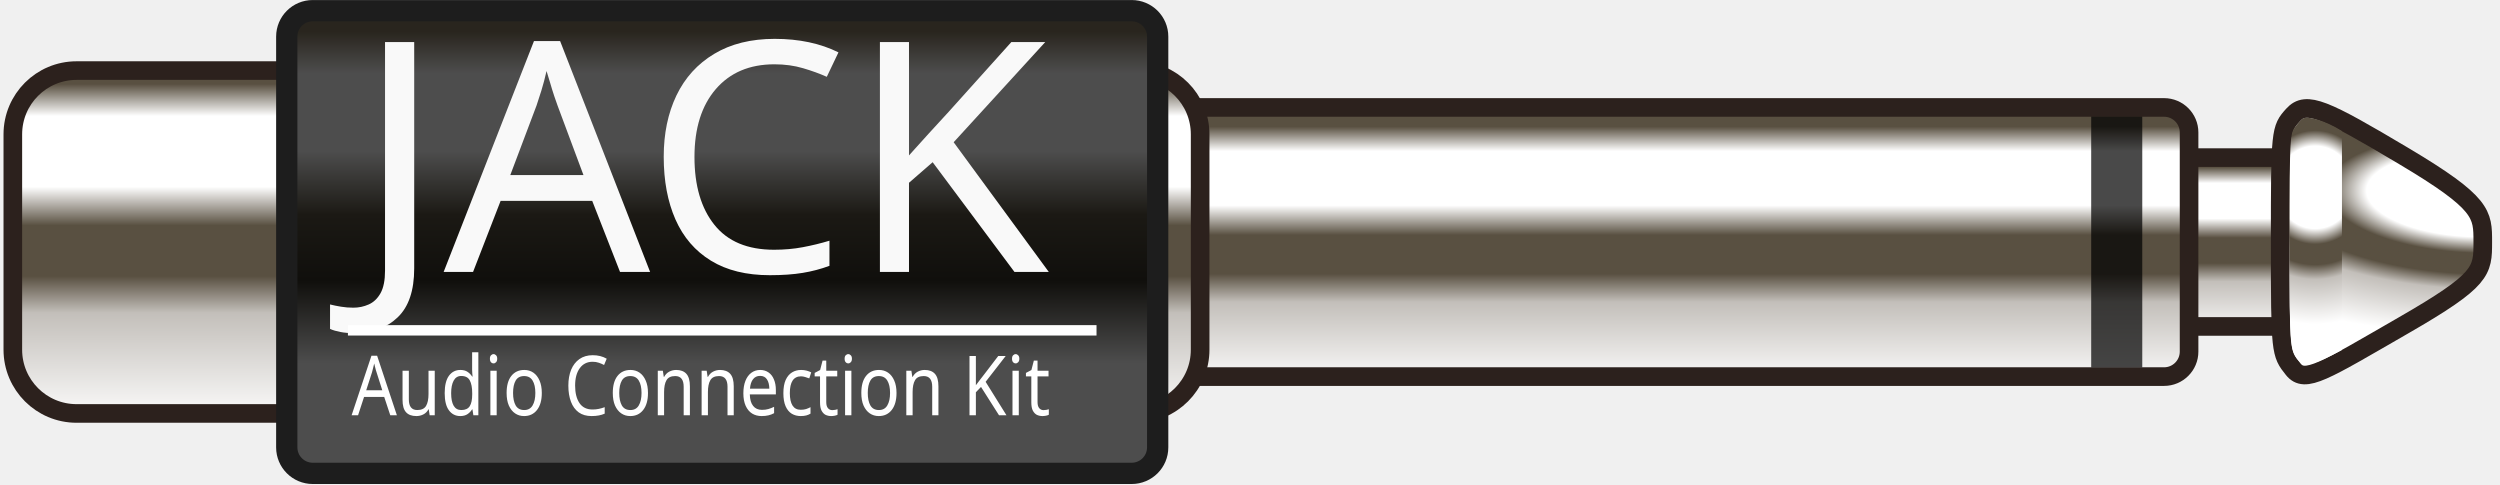
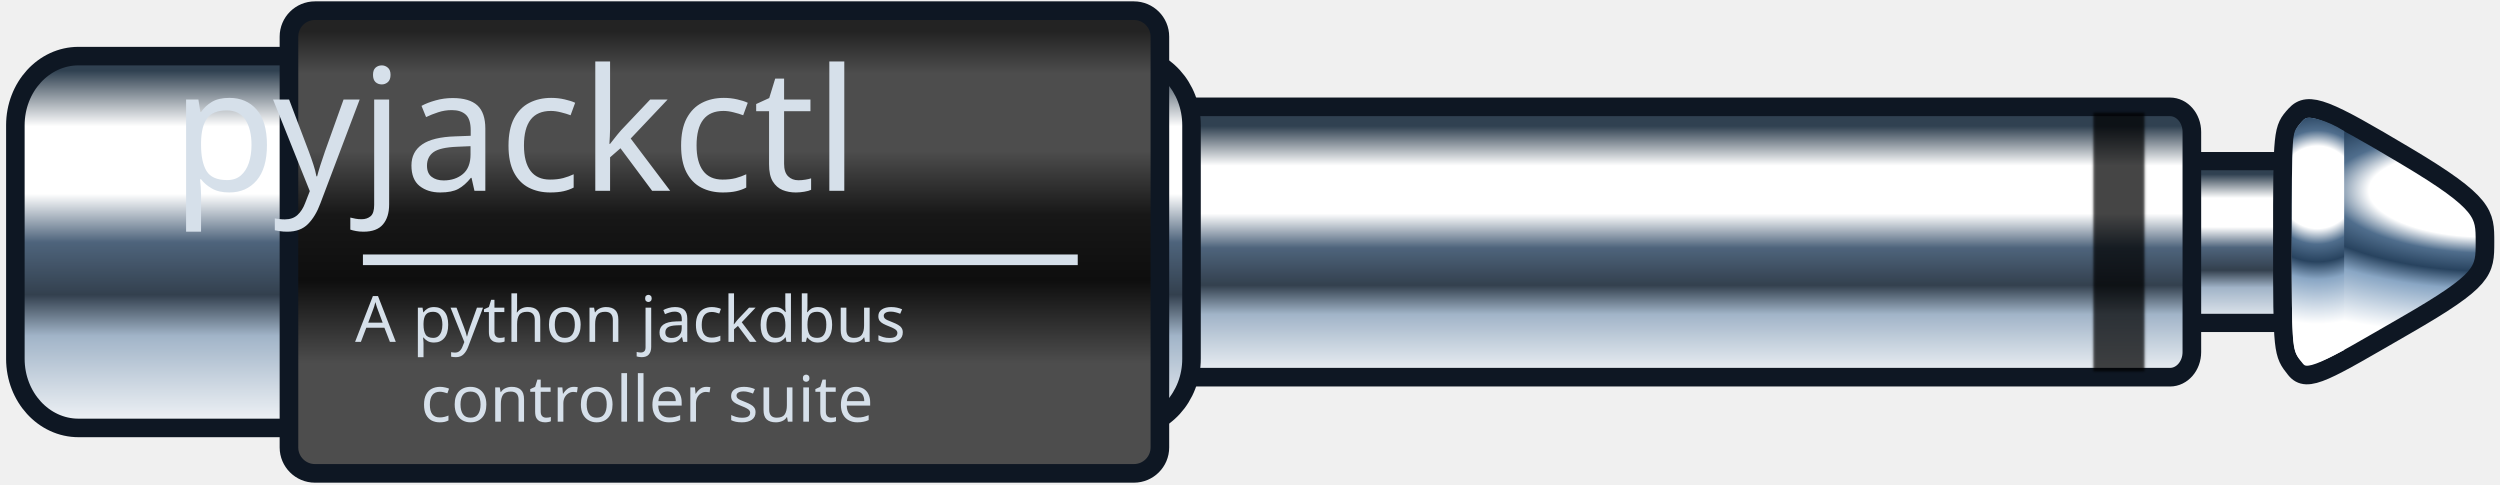
<svg xmlns="http://www.w3.org/2000/svg" xmlns:xlink="http://www.w3.org/1999/xlink" width="470" height="91" id="svg2" version="1.0">
  <defs id="defs4">
+     <linearGradient id="linearGradient5324">
+       <stop style="stop-color:#ffffff;stop-opacity:1;" offset="0" id="stop5328" />
+       <stop id="stop5330" offset="0.302" style="stop-color:#ffffff;stop-opacity:1;" />
+       <stop style="stop-color:#506e8d;stop-opacity:1;" offset="0.416" id="stop5332" />
+       <stop id="stop5334" offset="0.545" style="stop-color:#28435f;stop-opacity:1;" />
+       <stop style="stop-color:#89a6c4;stop-opacity:1;" offset="0.673" id="stop5336" />
+       <stop id="stop5338" offset="1" style="stop-color:#ffffff;stop-opacity:1;" />
+     </linearGradient>
+     <linearGradient id="linearGradient5308">
+       <stop style="stop-color:#ffffff;stop-opacity:1;" offset="0" id="stop5312" />
+       <stop id="stop5314" offset="0.302" style="stop-color:#ffffff;stop-opacity:1;" />
+       <stop style="stop-color:#477cb4;stop-opacity:1;" offset="0.416" id="stop5316" />
+       <stop id="stop5318" offset="0.565" style="stop-color:#1d538c;stop-opacity:1;" />
+       <stop style="stop-color:#70a5dc;stop-opacity:1;" offset="0.673" id="stop5320" />
+       <stop id="stop5322" offset="1" style="stop-color:#ffffff;stop-opacity:1;" />
+     </linearGradient>
    <linearGradient id="linearGradient15916">
      <stop style="stop-color:#ffffff;stop-opacity:1;" offset="0" id="stop15920" />
      <stop id="stop15922" offset="0.302" style="stop-color:#ffffff;stop-opacity:1;" />
      <stop style="stop-color:#595041;stop-opacity:1;" offset="0.416" id="stop15924" />
      <stop id="stop15926" offset="0.565" style="stop-color:#595041;stop-opacity:1;" />
      <stop style="stop-color:#c3bfba;stop-opacity:1;" offset="0.673" id="stop15928" />
      <stop id="stop15930" offset="1" style="stop-color:#ffffff;stop-opacity:1;" />
    </linearGradient>
    <linearGradient id="linearGradient9075">
-       <stop id="stop9077" offset="0" style="stop-color:#29251e;stop-opacity:1;" />
+       <stop id="stop9077" offset="0" style="stop-color:#232323;stop-opacity:1;" />
      <stop style="stop-color:#4d4d4d;stop-opacity:1;" offset="0.094" id="stop9079" />
      <stop id="stop9081" offset="0.271" style="stop-color:#4d4d4d;stop-opacity:1;" />
-       <stop style="stop-color:#1b1914;stop-opacity:1;" offset="0.416" id="stop9083" />
-       <stop id="stop9085" offset="0.565" style="stop-color:#100f0c;stop-opacity:1;" />
+       <stop style="stop-color:#171717;stop-opacity:1;" offset="0.416" id="stop9083" />
+       <stop id="stop9085" offset="0.565" style="stop-color:#0e0e0e;stop-opacity:1;" />
      <stop style="stop-color:#4d4d4d;stop-opacity:1;" offset="0.753" id="stop10078" />
      <stop id="stop9087" offset="1" style="stop-color:#4d4d4d;stop-opacity:1;" />
    </linearGradient>
    <linearGradient id="linearGradient9051">
-       <stop style="stop-color:#595041;stop-opacity:1;" offset="0" id="stop9053" />
-       <stop id="stop9059" offset="0.094" style="stop-color:#ffffff;stop-opacity:1;" />
-       <stop style="stop-color:#ffffff;stop-opacity:1;" offset="0.302" id="stop9061" />
-       <stop id="stop9063" offset="0.416" style="stop-color:#595041;stop-opacity:1;" />
-       <stop style="stop-color:#595041;stop-opacity:1;" offset="0.565" id="stop9065" />
-       <stop id="stop10076" offset="0.673" style="stop-color:#c3bfba;stop-opacity:1;" />
+       <stop style="stop-color:#304151;stop-opacity:1;" offset="0" id="stop9053" />
+       <stop id="stop9059" offset="0.151" style="stop-color:#ffffff;stop-opacity:1;" />
+       <stop style="stop-color:#ffffff;stop-opacity:1;" offset="0.334" id="stop9061" />
+       <stop id="stop9063" offset="0.465" style="stop-color:#4e647c;stop-opacity:1;" />
+       <stop style="stop-color:#33404e;stop-opacity:1;" offset="0.608" id="stop9065" />
+       <stop id="stop10076" offset="0.719" style="stop-color:#a1b4c8;stop-opacity:1;" />
      <stop style="stop-color:#ffffff;stop-opacity:1;" offset="1" id="stop9055" />
    </linearGradient>
    <linearGradient id="linearGradient9041">
      <stop style="stop-color:#254351;stop-opacity:1;" offset="0" id="stop9043" />
      <stop style="stop-color:#254351;stop-opacity:0;" offset="1" id="stop9045" />
    </linearGradient>
-     <linearGradient xlink:href="#linearGradient9051" id="linearGradient9057" x1="319.948" y1="23.807" x2="319.948" y2="72.805" gradientUnits="userSpaceOnUse" />
-     <linearGradient xlink:href="#linearGradient9075" id="linearGradient9073" x1="132.296" y1="5.979" x2="132.296" y2="88.767" gradientUnits="userSpaceOnUse" />
-     <linearGradient xlink:href="#linearGradient9051" id="linearGradient9095" x1="37.252" y1="15.8" x2="37.252" y2="79.733" gradientUnits="userSpaceOnUse" />
-     <linearGradient xlink:href="#linearGradient9051" id="linearGradient9103" x1="418.995" y1="31.425" x2="418.995" y2="63.371" gradientUnits="userSpaceOnUse" />
-     <radialGradient xlink:href="#linearGradient15916" id="radialGradient11055" cx="150.594" cy="-45.508" fx="150.594" fy="-45.508" r="21.598" gradientTransform="matrix(-2.972719,-0.1134471,4.5524845e-2,-1.192911,602.5064,-95.61434)" gradientUnits="userSpaceOnUse" />
-     <radialGradient xlink:href="#linearGradient15916" id="radialGradient15914" gradientUnits="userSpaceOnUse" gradientTransform="matrix(1.121661,2.3638849e-3,-2.5079147e-3,1.189988,256.21,87.80956)" cx="159.525" cy="-44.516" fx="159.525" fy="-44.516" r="21.598" />
+     <filter id="filter8339">
+       <feGaussianBlur stdDeviation="0.29" id="feGaussianBlur8341" />
+     </filter>
+     <linearGradient xlink:href="#linearGradient9051" id="linearGradient9436" gradientUnits="userSpaceOnUse" x1="420.389" y1="32.2" x2="420.389" y2="63.159" gradientTransform="matrix(1.00225,0,0,0.9583241,-0.9460196,1.896253)" />
+     <linearGradient xlink:href="#linearGradient9051" id="linearGradient9438" gradientUnits="userSpaceOnUse" gradientTransform="matrix(0.8744703,0,0,1.004346,51.7712,-0.1977613)" x1="319.948" y1="23.807" x2="319.948" y2="72.805" />
+     <linearGradient xlink:href="#linearGradient9051" id="linearGradient9440" gradientUnits="userSpaceOnUse" gradientTransform="matrix(0.9906026,0,0,1.084429,8.6764696e-2,-3.841525)" x1="37.252" y1="15.8" x2="37.252" y2="79.733" />
+     <linearGradient xlink:href="#linearGradient9075" id="linearGradient9442" gradientUnits="userSpaceOnUse" x1="132.296" y1="5.979" x2="132.296" y2="88.767" />
+     <radialGradient xlink:href="#linearGradient5324" id="radialGradient9444" gradientUnits="userSpaceOnUse" gradientTransform="matrix(-2.972719,-0.1134471,4.5524845e-2,-1.192911,602.5064,-95.61434)" cx="150.594" cy="-45.508" fx="150.594" fy="-45.508" r="21.598" />
+     <radialGradient xlink:href="#linearGradient5324" id="radialGradient9446" gradientUnits="userSpaceOnUse" gradientTransform="matrix(1.121661,2.3638849e-3,-2.5079147e-3,1.189988,256.21,87.80956)" cx="159.525" cy="-44.516" fx="159.525" fy="-44.516" r="21.598" />
  </defs>
  <g id="layer1">
-     <rect style="opacity:1;color:#000000;fill:url(#linearGradient9103);fill-opacity:1.0;fill-rule:evenodd;stroke:#2c211d;stroke-width:3.5;stroke-linecap:butt;stroke-linejoin:miter;marker:none;marker-start:none;marker-mid:none;marker-end:none;stroke-miterlimit:4;stroke-dasharray:none;stroke-dashoffset:0;stroke-opacity:1;visibility:visible;display:inline;overflow:visible;enable-background:accumulate" id="rect8065" width="31.042" height="31.739" x="404.868" y="29.631" />
-     <rect style="opacity:1;color:#000000;fill:url(#linearGradient9057);fill-opacity:1.0;fill-rule:evenodd;stroke:#2c211d;stroke-width:3.5;stroke-linecap:butt;stroke-linejoin:miter;marker:none;marker-start:none;marker-mid:none;marker-end:none;stroke-miterlimit:4;stroke-dasharray:none;stroke-dashoffset:0;stroke-opacity:1;visibility:visible;display:inline;overflow:visible;enable-background:accumulate" id="rect5154" width="225.669" height="50.602" x="185.876" y="20.199" rx="4.702" ry="4.702" />
-     <rect style="opacity:1;color:#000000;fill:url(#linearGradient9095);fill-opacity:1;fill-rule:evenodd;stroke:#2c211d;stroke-width:3.5;stroke-linecap:butt;stroke-linejoin:miter;marker:none;marker-start:none;marker-mid:none;marker-end:none;stroke-miterlimit:4;stroke-dasharray:none;stroke-dashoffset:0;stroke-opacity:1;visibility:visible;display:inline;overflow:visible;enable-background:accumulate" id="rect3210" width="223.214" height="64.458" x="2.412" y="13.271" rx="11.986" ry="11.986" />
-     <rect style="opacity:1;color:#000000;fill:url(#linearGradient9073);fill-opacity:1.0;fill-rule:evenodd;stroke:#1d1d1d;stroke-width:4;stroke-linecap:butt;stroke-linejoin:miter;marker:none;marker-start:none;marker-mid:none;marker-end:none;stroke-miterlimit:4;stroke-dasharray:none;stroke-dashoffset:0;stroke-opacity:1;visibility:visible;display:inline;overflow:visible;enable-background:accumulate" id="rect2239" width="163.732" height="86.988" x="53.912" y="2.006" rx="4.889" ry="4.88" />
-     <path transform="matrix(1.029452,0,0,1.029452,307.6421,96.6142)" style="color:#000000;fill:url(#radialGradient11055);fill-opacity:1.0;fill-rule:evenodd;stroke:#2c211d;stroke-width:3.4;stroke-linecap:butt;stroke-linejoin:miter;stroke-miterlimit:4;stroke-dashoffset:0;stroke-opacity:1;marker:none;marker-start:none;marker-mid:none;marker-end:none;visibility:visible;display:inline;overflow:visible;enable-background:accumulate;stroke-dasharray:none" d="M 154.568,-49.652 C 154.568,-44.322 154.537,-42.755 140.127,-34.452 C 125.537,-26.045 122.082,-23.728 119.937,-26.436 C 117.645,-29.33 117.57,-29.333 117.57,-49.652 C 117.57,-70.14 117.624,-70.3 119.937,-72.868 C 122.327,-75.521 125.666,-73.968 140.127,-65.359 C 154.657,-56.71 154.568,-54.743 154.568,-49.652 z " id="path8067" />
-     <rect style="opacity:1;color:#000000;fill:#000000;fill-opacity:0.711;fill-rule:evenodd;stroke:none;stroke-width:4;stroke-linecap:butt;stroke-linejoin:miter;marker:none;marker-start:none;marker-mid:none;marker-end:none;stroke-miterlimit:4;stroke-dasharray:none;stroke-dashoffset:0;stroke-opacity:1;visibility:visible;display:inline;overflow:visible;enable-background:accumulate" id="rect9105" width="9.601" height="47.158" x="393.146" y="21.921" />
-     <path style="color:#000000;fill:url(#radialGradient15914);fill-opacity:1;fill-rule:evenodd;stroke:none;stroke-width:3.5;stroke-linecap:butt;stroke-linejoin:miter;marker:none;marker-start:none;marker-mid:none;marker-end:none;stroke-miterlimit:4;stroke-dasharray:none;stroke-dashoffset:0;stroke-opacity:1;visibility:visible;display:inline;overflow:visible;enable-background:accumulate" d="M 433.403,22.171 C 432.891,22.186 432.522,22.583 431.721,23.595 C 430.528,25.103 430.439,24.469 430.439,45.755 C 430.439,64.943 430.493,65.635 431.875,67.5 C 433.158,69.232 435.424,68.404 440.289,65.793 L 440.289,24.644 C 437.043,22.559 434.028,21.994 433.403,22.171 z " id="path14933" />
-     <text xml:space="preserve" style="font-size:60.687px;font-style:normal;font-weight:normal;fill:#f9f9f9;fill-opacity:1;stroke:none;stroke-width:1px;stroke-linecap:butt;stroke-linejoin:miter;stroke-opacity:1;font-family:Sans" x="66.621" y="51.262" id="text15932" transform="scale(1.00259,0.9974164)">
-       <tspan id="tspan15934" x="66.621" y="51.262">JACK</tspan>
-     </text>
-     <path style="fill:none;fill-rule:evenodd;stroke:#ffffff;stroke-width:1.957;stroke-linecap:butt;stroke-linejoin:miter;stroke-miterlimit:4;stroke-dasharray:none;stroke-opacity:1" d="M 65.41,62.104 L 206.146,62.104" id="path15936" />
-     <text xml:space="preserve" style="font-size:14.422px;font-style:normal;font-weight:normal;fill:#ffffff;fill-opacity:1;stroke:none;stroke-width:1px;stroke-linecap:butt;stroke-linejoin:miter;stroke-opacity:1;font-family:Sans" x="71.495" y="72.18" id="text16907" transform="scale(0.9245804,1.081572)">
-       <tspan id="tspan16909" x="71.495" y="72.18">Audio Connection Kit</tspan>
-     </text>
+     <g id="g9417" transform="translate(0.412953,7.1525574e-7)">
+       <g id="g9406">
+         <rect style="color:#000000;fill:url(#linearGradient9436);fill-opacity:1;fill-rule:evenodd;stroke:#0e1723;stroke-width:3.43;stroke-linecap:butt;stroke-linejoin:miter;marker:none;marker-start:none;marker-mid:none;marker-end:none;stroke-miterlimit:4;stroke-dasharray:none;stroke-dashoffset:0;stroke-opacity:1;visibility:visible;display:inline;overflow:visible;enable-background:accumulate" id="rect8065" width="31.112" height="30.416" x="404.833" y="30.292" />
+         <g id="g9316">
+           <rect ry="4.723" rx="4.112" y="20.089" x="214.315" height="50.822" width="197.341" id="rect5154" style="opacity:1;color:#000000;fill:url(#linearGradient9438);fill-opacity:1;fill-rule:evenodd;stroke:#0e1723;stroke-width:3.5;stroke-linecap:butt;stroke-linejoin:miter;marker:none;marker-start:none;marker-mid:none;marker-end:none;stroke-miterlimit:4;stroke-dasharray:none;stroke-dashoffset:0;stroke-opacity:1;visibility:visible;display:inline;overflow:visible;enable-background:accumulate" />
+           <rect transform="matrix(1,0,0,1.021945,0,-0.9985184)" y="21.704" x="393.146" height="47.593" width="9.601" id="rect9105" style="opacity:1;color:#000000;fill:#000000;fill-opacity:0.729;fill-rule:evenodd;stroke:none;stroke-width:4;stroke-linecap:butt;stroke-linejoin:miter;marker:none;marker-start:none;marker-mid:none;marker-end:none;stroke-miterlimit:4;stroke-dasharray:none;stroke-dashoffset:0;stroke-opacity:1;visibility:visible;display:inline;overflow:visible;filter:url(#filter8339);enable-background:accumulate" />
+         </g>
+         <rect style="color:#000000;fill:url(#linearGradient9440);fill-opacity:1;fill-rule:evenodd;stroke:#0e1723;stroke-width:3.485;stroke-linecap:butt;stroke-linejoin:miter;marker:none;marker-start:none;marker-mid:none;marker-end:none;stroke-miterlimit:4;stroke-dasharray:none;stroke-dashoffset:0;stroke-opacity:1;visibility:visible;display:inline;overflow:visible;enable-background:accumulate" id="rect3210" width="221.116" height="69.901" x="2.476" y="10.55" rx="11.874" ry="12.998" />
+         <rect style="color:#000000;fill:url(#linearGradient9442);fill-opacity:1;fill-rule:evenodd;stroke:#0e1723;stroke-width:3.5;stroke-linecap:butt;stroke-linejoin:miter;marker:none;marker-start:none;marker-mid:none;marker-end:none;stroke-miterlimit:4;stroke-dasharray:none;stroke-dashoffset:0;stroke-opacity:1;visibility:visible;display:inline;overflow:visible;enable-background:accumulate" id="rect2239" width="163.732" height="86.988" x="53.912" y="2.006" rx="4.889" ry="4.88" />
+         <g id="g9312">
+           <path id="path8067" d="M 154.568,-49.652 C 154.568,-44.322 154.537,-42.755 140.127,-34.452 C 125.537,-26.045 122.082,-23.728 119.937,-26.436 C 117.645,-29.33 117.57,-29.333 117.57,-49.652 C 117.57,-70.14 117.624,-70.3 119.937,-72.868 C 122.327,-75.521 125.666,-73.968 140.127,-65.359 C 154.657,-56.71 154.568,-54.743 154.568,-49.652 z " style="color:#000000;fill:url(#radialGradient9444);fill-opacity:1;fill-rule:evenodd;stroke:#0e1723;stroke-width:3.4;stroke-linecap:butt;stroke-linejoin:miter;marker:none;marker-start:none;marker-mid:none;marker-end:none;stroke-miterlimit:4;stroke-dasharray:none;stroke-dashoffset:0;stroke-opacity:1;visibility:visible;display:inline;overflow:visible;enable-background:accumulate" transform="matrix(1.029452,0,0,1.029452,307.6421,96.6142)" />
+           <path id="path14933" d="M 433.403,22.171 C 432.891,22.186 432.522,22.583 431.721,23.595 C 430.528,25.103 430.439,24.469 430.439,45.755 C 430.439,64.943 430.493,65.635 431.875,67.5 C 433.158,69.232 435.424,68.404 440.289,65.793 L 440.289,24.644 C 437.043,22.559 434.028,21.994 433.403,22.171 z " style="color:#000000;fill:url(#radialGradient9446);fill-opacity:1;fill-rule:evenodd;stroke:none;stroke-width:3.5;stroke-linecap:butt;stroke-linejoin:miter;marker:none;marker-start:none;marker-mid:none;marker-end:none;stroke-miterlimit:4;stroke-dasharray:none;stroke-dashoffset:0;stroke-opacity:1;visibility:visible;display:inline;overflow:visible;enable-background:accumulate" />
+         </g>
+       </g>
+       <g transform="translate(-0.7679567,2.51572)" id="g5300">
+         <text xml:space="preserve" style="font-size:34px;font-style:normal;font-weight:normal;text-align:center;writing-mode:lr-tb;text-anchor:middle;fill:#d6e0ea;fill-opacity:1;stroke:none;stroke-width:1px;stroke-linecap:butt;stroke-linejoin:miter;stroke-opacity:1;font-family:Sans" x="136.991" y="33.356" id="text2343">
+           <tspan x="136.991" y="33.356" style="font-size:32px;fill:#d6e0ea;fill-opacity:1" id="tspan3350">pyjackctl</tspan>
+         </text>
+         <path style="fill:none;fill-rule:evenodd;stroke:#d6e0ea;stroke-width:2;stroke-linecap:butt;stroke-linejoin:miter;stroke-miterlimit:4;stroke-dasharray:none;stroke-opacity:1" d="M 68.585,46.325 L 202.97,46.325" id="path3354" />
+         <text xml:space="preserve" style="font-size:12px;font-style:normal;font-weight:normal;text-align:center;text-anchor:middle;fill:#d6e0ea;fill-opacity:1;stroke:none;stroke-width:1px;stroke-linecap:butt;stroke-linejoin:miter;stroke-opacity:1;font-family:Sans" x="136.027" y="61.756" id="text4325">
+           <tspan id="tspan4327" x="136.027" y="61.756">A python jackdbus</tspan>
+           <tspan x="136.027" y="76.756" id="tspan4329">controller suite</tspan>
+         </text>
+       </g>
+     </g>
  </g>
</svg>
